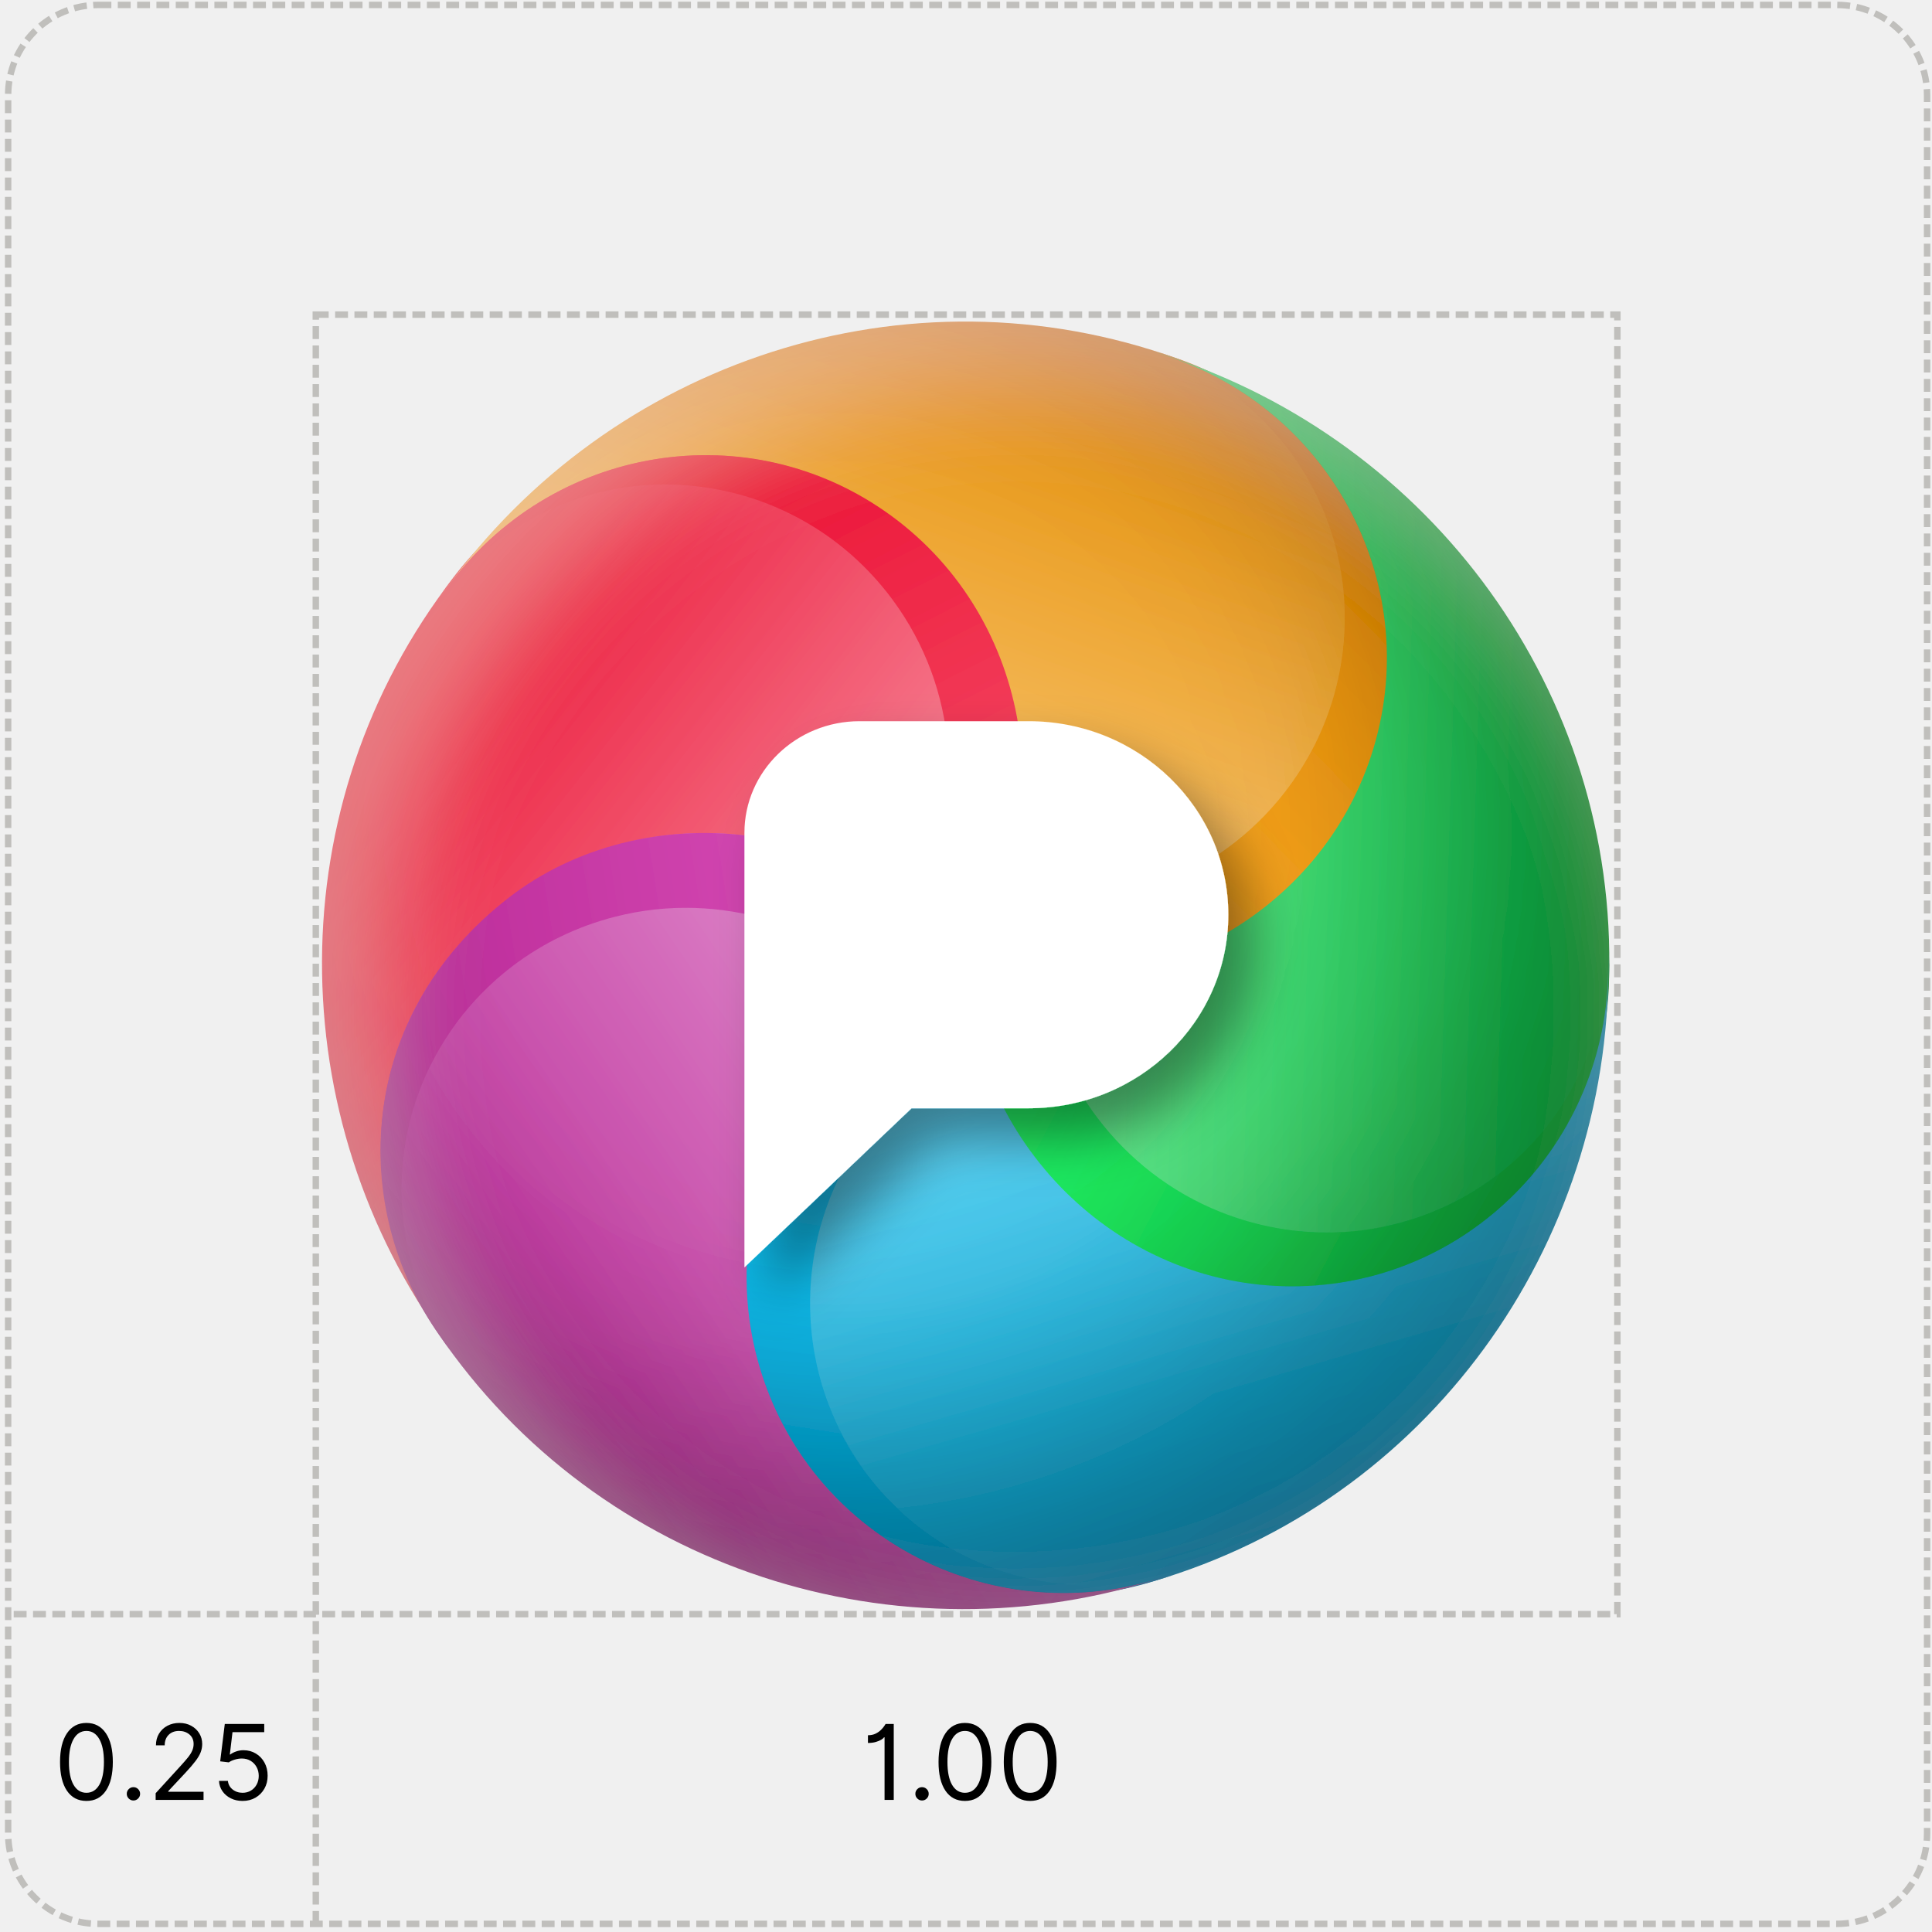
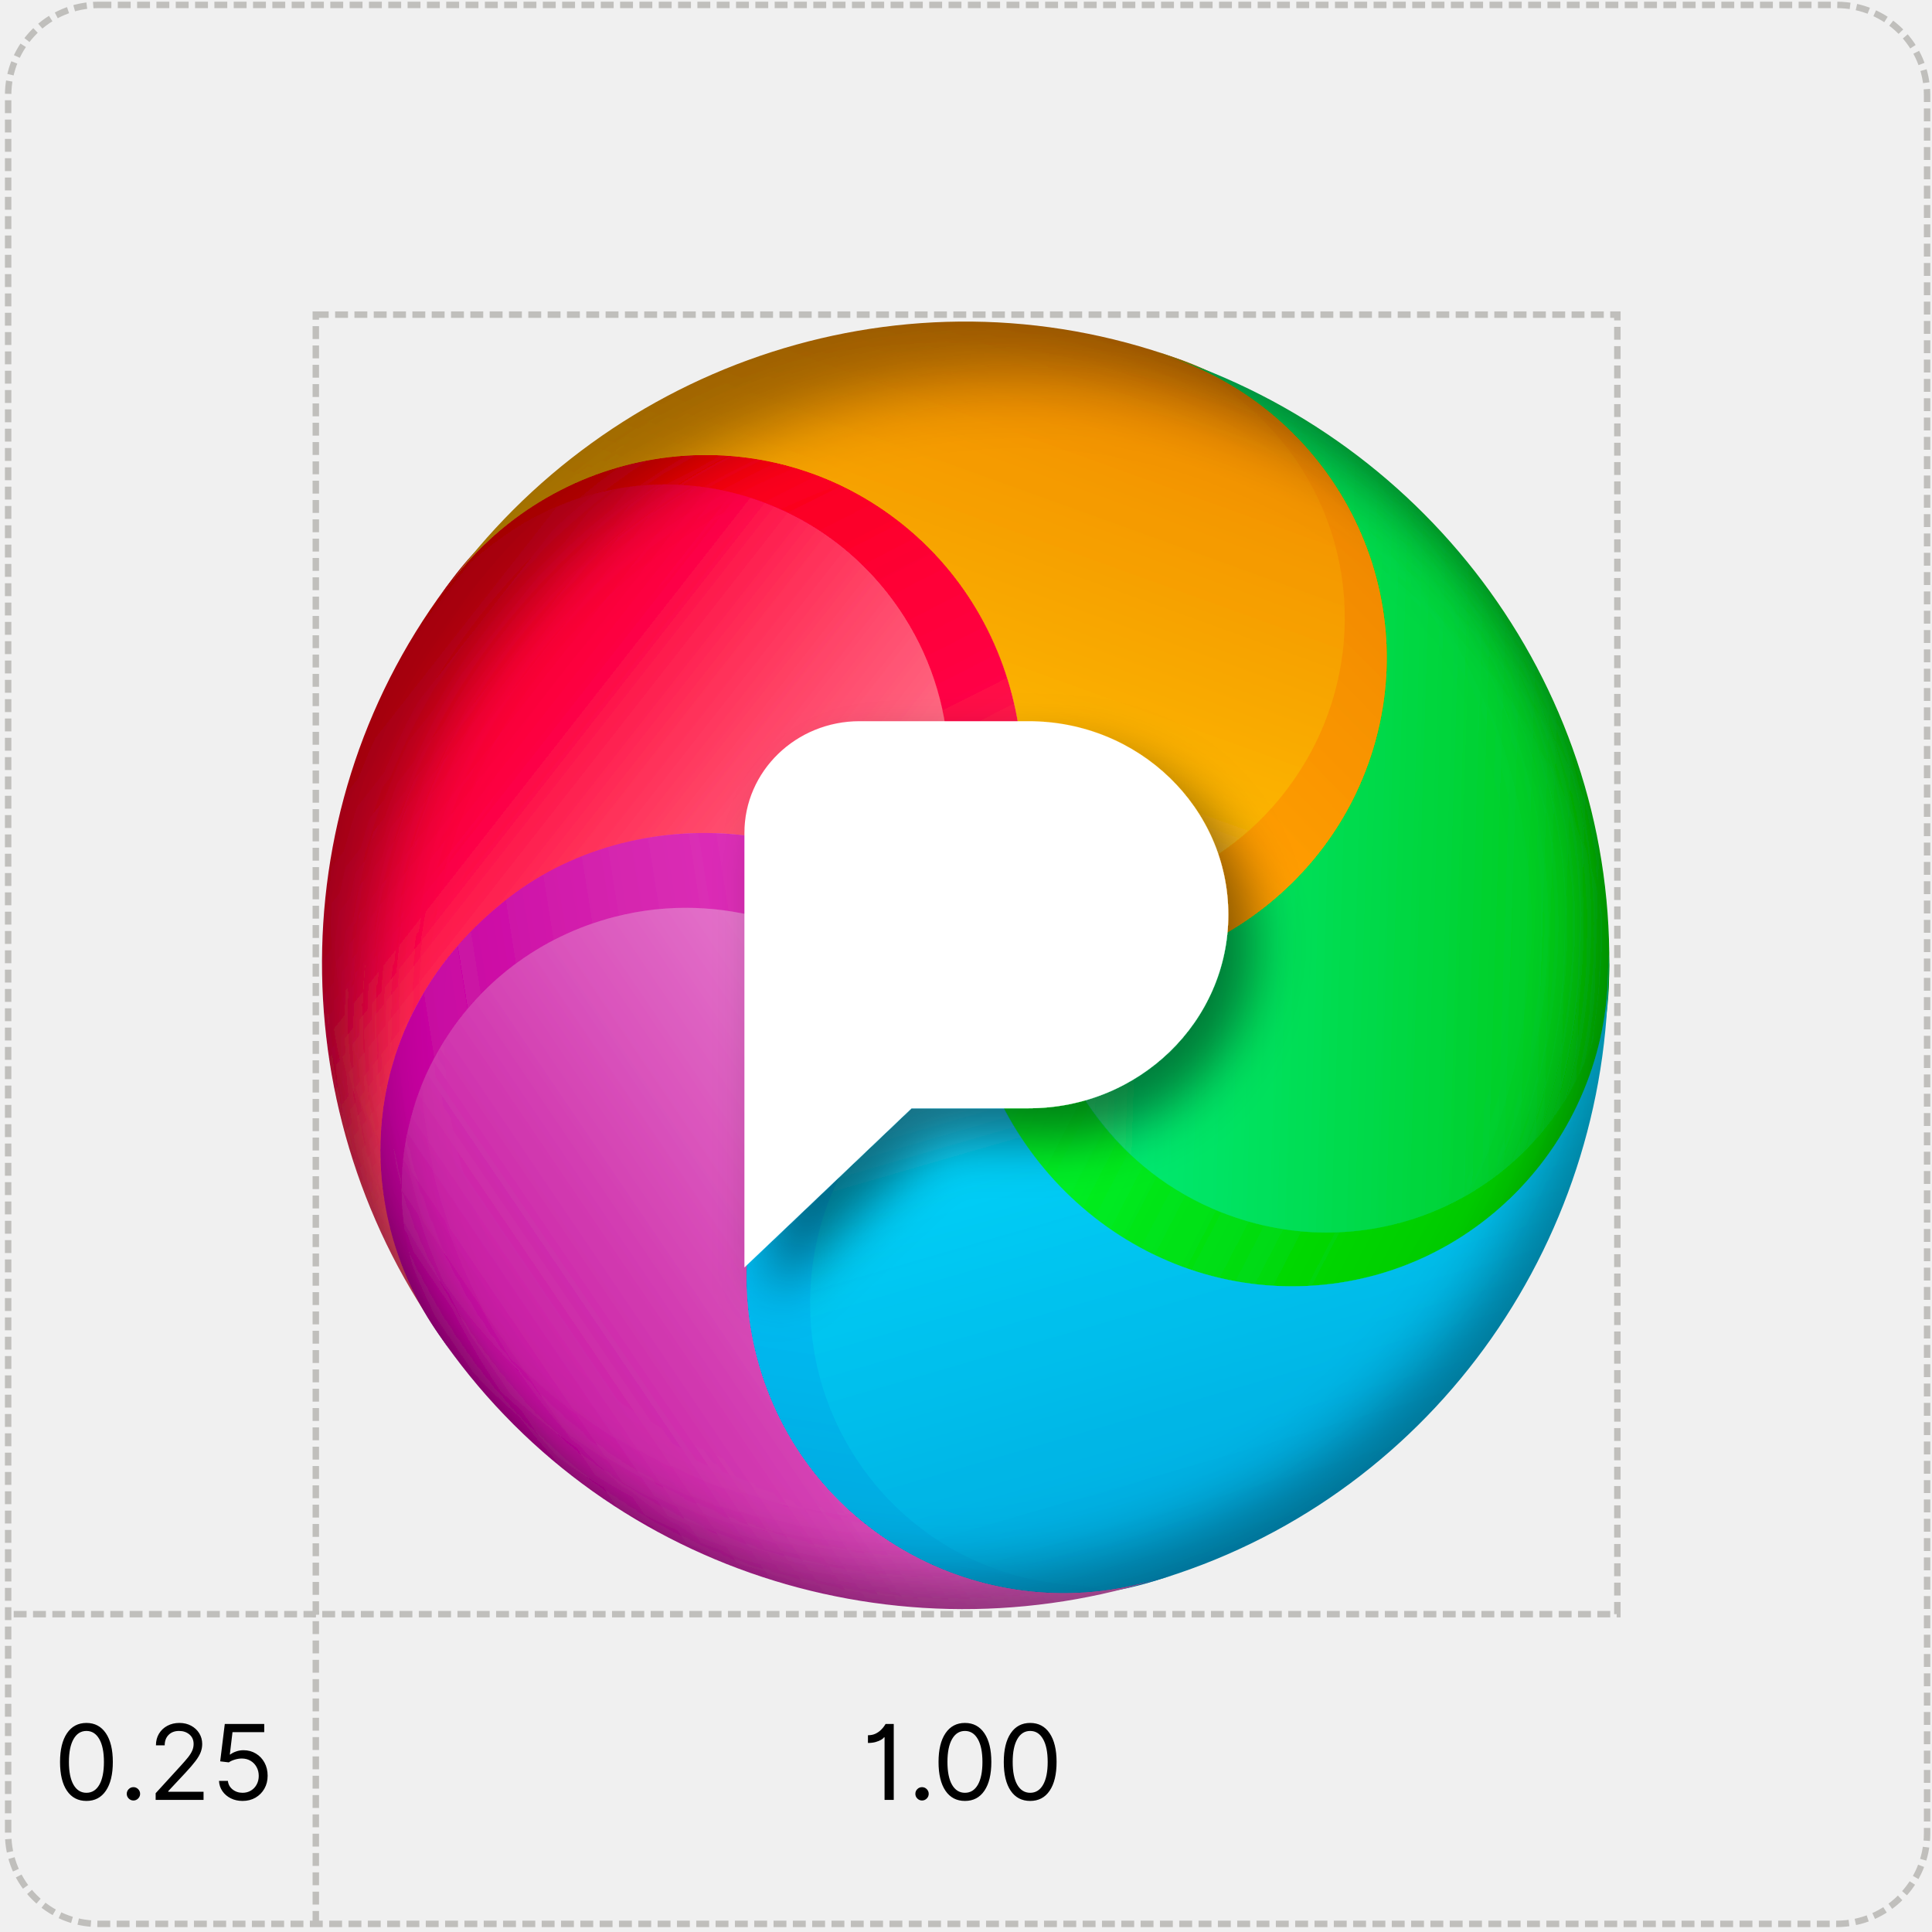
<svg xmlns="http://www.w3.org/2000/svg" xmlns:xlink="http://www.w3.org/1999/xlink" version="1.1" width="300" height="300">
  <defs>
    <path id="drop_shape" d="M 25,25 C 20.778,19.646 13.003,18.371 7.477,22.361 1.952,26.351 0.768,34.096 4.834,39.658 l 0.308,0.421 C -1.489,31.406 -1.815,19.241 4.795,10.326 l 0.118,-0.156 C 9.008,4.727 16.349,3.192 22.245,7.492 27.816,11.555 29.095,19.557 24.999,24.999 Z" />
    <path id="drop_seam" d="M 4.651,10.522 5.052,9.983 C 8.636,5.161 15.79,3.034 22.059,7.313 27.424,10.976 29.394,19.24 24.999,25.003 24.356,24.172 23.694,23.538 22.975,22.942 24.83,19.455 24.872,15.024 22.61,11.454 19.309,6.244 12.487,4.741 7.372,8.098 c -1.093,0.717 -2.054,1.542 -2.803,2.535 z" />
    <path id="center_logo_shape" d="m 22.886,30.523 h 4.545 c 4.281,0 7.752,-3.364 7.752,-7.513 0,-4.149 -3.471,-7.513 -7.752,-7.513 h -6.56 c -2.47,0 -4.472,1.941 -4.472,4.334 v 16.87 z" />
    <linearGradient id="drop_shape_red_gradient" gradientTransform="rotate(45 0.5 0.5)">
      <stop stop-color="#ea0d30" offset="0" />
      <stop stop-color="#fbafbb" offset="1" />
    </linearGradient>
    <linearGradient id="drop_seam_red_gradient" gradientTransform="rotate(60 0.5 0.5)">
      <stop stop-color="#ea0d30" offset="0" />
      <stop stop-color="#f54a65" offset="1" />
    </linearGradient>
    <linearGradient id="drop_shape_yellow_gradient" gradientTransform="rotate(45 0.5 0.5)">
      <stop stop-color="#e58d00" offset="0" />
      <stop stop-color="#ffd899" offset="1" />
    </linearGradient>
    <linearGradient id="drop_seam_yellow_gradient" gradientTransform="rotate(60 0.5 0.5)">
      <stop stop-color="#e58d00" offset="0" />
      <stop stop-color="#ffaf2e" offset="1" />
    </linearGradient>
    <linearGradient id="drop_shape_green_gradient" gradientTransform="rotate(45 0.5 0.5)">
      <stop stop-color="#0bc346" offset="0" />
      <stop stop-color="#89f8ac" offset="1" />
    </linearGradient>
    <linearGradient id="drop_seam_green_gradient" gradientTransform="rotate(60 0.5 0.5)">
      <stop stop-color="#0bc346" offset="0" />
      <stop stop-color="#23f365" offset="1" />
    </linearGradient>
    <linearGradient id="drop_shape_blue_gradient" gradientTransform="rotate(45 0.5 0.5)">
      <stop stop-color="#00a6d4" offset="0" />
      <stop stop-color="#88e5ff" offset="1" />
    </linearGradient>
    <linearGradient id="drop_seam_blue_gradient" gradientTransform="rotate(60 0.5 0.5)">
      <stop stop-color="#00a6d4" offset="0" />
      <stop stop-color="#1dceff" offset="1" />
    </linearGradient>
    <linearGradient id="drop_shape_purple_gradient" gradientTransform="rotate(45 0.5 0.5)">
      <stop stop-color="#b92896" offset="0" />
      <stop stop-color="#eca8dc" offset="1" />
    </linearGradient>
    <linearGradient id="drop_seam_purple_gradient" gradientTransform="rotate(60 0.5 0.5)">
      <stop stop-color="#b92896" offset="0" />
      <stop stop-color="#d94fb8" offset="1" />
    </linearGradient>
    <filter id="outset_shadow" x="-2" y="-2" width="4" height="4">
-       <feFlood flood-color="#0006" />
+       <feFlood flood-color="#0007" />
      <feComposite operator="in" in2="SourceAlpha" in="shadowOffset" />
      <feGaussianBlur stdDeviation="1" />
      <feOffset result="shadowOffset" in="shadowOffset" dx="1" dy="1.2" />
      <feComposite operator="out" in2="SourceGraphic" in="shadowOffset" />
      <feComposite operator="over" in2="shadowOffset" in="SourceGraphic" />
    </filter>
    <filter id="inset_shadow">
-       <feFlood flood-color="#0006" />
+       <feFlood flood-color="#0009" />
      <feComposite operator="out" in2="SourceAlpha" in="shadowOffset" />
-       <feGaussianBlur stdDeviation="5" />
-       <feOffset result="shadowOffset" in="shadowOffset" dx="-5" dy="-5" />
-       <feFlood flood-color="#fff3" />
+       <feGaussianBlur stdDeviation="1.2" />
+       <feOffset result="shadowOffset" in="shadowOffset" dx="2" dy="2.4" />
+       <feFlood flood-color="#0009" />
      <feComposite operator="out" in2="SourceAlpha" in="lightOffset" />
-       <feGaussianBlur stdDeviation="2" />
-       <feOffset result="lightOffset" in="lightOffset" dx="2" dy="2" />
+       <feGaussianBlur stdDeviation="1.2" />
+       <feOffset result="lightOffset" in="lightOffset" dx="-1" dy="-1.4" />
      <feComposite operator="atop" in2="SourceGraphic" in="shadowOffset" />
-       <feComposite operator="atop" in2="result" in="shadowOffset" />
      <feComposite operator="atop" in2="result" in="lightOffset" />
+       <feColorMatrix type="saturate" in="result" values="1.2" />
    </filter>
  </defs>
  <g id="logo" transform="translate(50,50) scale(4)">
    <g id="wheel_filter" filter="url(#inset_shadow)">
      <g id="wheel">
        <g id="drop_red" transform="rotate(0,25,25)">
-           <use id="drop_shape_red" xlink:href="#drop_shape" style="fill:url(#drop_shape_red_gradient)" />
-           <use id="drop_seam_red" xlink:href="#drop_seam" style="fill:url(#drop_seam_red_gradient)" />
+           <use id="drop_shape_red" xlink:href="#drop_shape" fill="url(#drop_shape_red_gradient)" />
+           <use id="drop_seam_red" xlink:href="#drop_seam" fill="url(#drop_seam_red_gradient)" />
        </g>
        <g id="drop_yellow" transform="rotate(72,25,25)">
-           <use id="drop_shape_yellow" xlink:href="#drop_shape" style="fill:url(#drop_shape_yellow_gradient)" />
-           <use id="drop_seam_yellow" xlink:href="#drop_seam" style="fill:url(#drop_seam_yellow_gradient)" />
+           <use id="drop_shape_yellow" xlink:href="#drop_shape" fill="url(#drop_shape_yellow_gradient)" />
+           <use id="drop_seam_yellow" xlink:href="#drop_seam" fill="url(#drop_seam_yellow_gradient)" />
        </g>
        <g id="drop_green" transform="rotate(144,25,25)">
-           <use id="drop_shape_green" xlink:href="#drop_shape" style="fill:url(#drop_shape_green_gradient)" />
-           <use id="drop_seam_green" xlink:href="#drop_seam" style="fill:url(#drop_seam_green_gradient)" />
+           <use id="drop_shape_green" xlink:href="#drop_shape" fill="url(#drop_shape_green_gradient)" />
+           <use id="drop_seam_green" xlink:href="#drop_seam" fill="url(#drop_seam_green_gradient)" />
        </g>
        <g id="drop_blue" transform="rotate(216,25,25)">
-           <use id="drop_shape_blue" xlink:href="#drop_shape" style="fill:url(#drop_shape_blue_gradient)" />
-           <use id="drop_seam_blue" xlink:href="#drop_seam" style="fill:url(#drop_seam_blue_gradient)" />
+           <use id="drop_shape_blue" xlink:href="#drop_shape" fill="url(#drop_shape_blue_gradient)" />
+           <use id="drop_seam_blue" xlink:href="#drop_seam" fill="url(#drop_seam_blue_gradient)" />
        </g>
        <g id="drop_purple" transform="rotate(288,25,25)">
-           <use id="drop_shape_purple" xlink:href="#drop_shape" style="fill:url(#drop_shape_purple_gradient)" />
-           <use id="drop_seam_purple" xlink:href="#drop_seam" style="fill:url(#drop_seam_purple_gradient)" />
+           <use id="drop_shape_purple" xlink:href="#drop_shape" fill="url(#drop_shape_purple_gradient)" />
+           <use id="drop_seam_purple" xlink:href="#drop_seam" fill="url(#drop_seam_purple_gradient)" />
        </g>
      </g>
    </g>
    <g id="center_logo">
      <use id="center_logo_use" xlink:href="#center_logo_shape" style="fill:#ffffff;filter:url(#outset_shadow)" />
    </g>
  </g>
  <rect ry="14.027" style="opacity:1;fill:none;fill-opacity:1;fill-rule:evenodd;stroke:#c0bfbc;stroke-width:1;stroke-linecap:butt;stroke-linejoin:miter;stroke-miterlimit:4;stroke-dasharray:2, 1;stroke-dashoffset:0;stroke-opacity:1;paint-order:normal" id="rect968" width="297.974" height="297.974" x="1.263" y="0.763" />
  <rect ry="0" style="opacity:1;fill:none;fill-opacity:1;fill-rule:evenodd;stroke:#c0bfbc;stroke-width:1;stroke-linecap:butt;stroke-linejoin:miter;stroke-miterlimit:4;stroke-dasharray:2, 1;stroke-dashoffset:0;stroke-opacity:1;paint-order:normal" id="rect968-3" width="202.105" height="201.789" x="49.038" y="48.857" />
  <path style="opacity:1;fill:none;fill-opacity:1;fill-rule:evenodd;stroke:#c0bfbc;stroke-width:1;stroke-linecap:butt;stroke-linejoin:miter;stroke-miterlimit:4;stroke-dasharray:2, 1;stroke-dashoffset:0;stroke-opacity:1;paint-order:normal" d="m 49.038,298.737 0,-48.091 -47.775,0" id="rect906" />
  <path style="font-style:normal;font-weight:normal;font-size:162.09px;line-height:1.25;font-family:sans-serif;letter-spacing:0px;word-spacing:0px;fill:#000000;fill-opacity:1;stroke:none;stroke-width:4.052;" d="M 13.42 267.537 C 12.131 267.537 11.126 268.07 10.404 269.133 C 9.683 270.196 9.322 271.683 9.322 273.594 C 9.322 275.52 9.679 277.009 10.393 278.064 C 11.11 279.12 12.119 279.648 13.42 279.648 C 14.721 279.648 15.728 279.12 16.441 278.064 C 17.159 277.009 17.52 275.52 17.52 273.594 C 17.52 271.683 17.159 270.196 16.438 269.133 C 15.716 268.07 14.709 267.537 13.42 267.537 z M 27.854 267.537 C 27.167 267.537 26.547 267.683 25.994 267.975 C 25.445 268.266 25.012 268.673 24.693 269.195 C 24.375 269.717 24.215 270.323 24.215 271.014 L 25.574 271.014 C 25.574 270.342 25.775 269.803 26.178 269.396 C 26.581 268.986 27.124 268.781 27.807 268.781 C 28.447 268.781 28.984 268.964 29.414 269.328 C 29.848 269.693 30.064 270.185 30.064 270.807 C 30.064 271.167 29.992 271.514 29.846 271.844 C 29.704 272.17 29.485 272.518 29.189 272.891 C 28.894 273.259 28.517 273.693 28.061 274.191 L 24.17 278.451 L 24.17 279.486 L 31.607 279.486 L 31.607 278.221 L 26.127 278.221 L 26.127 278.129 L 28.775 275.297 C 29.451 274.572 29.978 273.958 30.357 273.455 C 30.741 272.949 31.011 272.489 31.164 272.078 C 31.321 271.664 31.398 271.24 31.398 270.807 C 31.398 270.2 31.248 269.649 30.945 269.154 C 30.642 268.659 30.223 268.266 29.689 267.975 C 29.156 267.683 28.544 267.537 27.854 267.537 z M 149.836 267.537 C 148.547 267.537 147.54 268.07 146.818 269.133 C 146.097 270.196 145.736 271.683 145.736 273.594 C 145.736 275.52 146.095 277.009 146.809 278.064 C 147.526 279.12 148.535 279.648 149.836 279.648 C 151.137 279.648 152.144 279.12 152.857 278.064 C 153.575 277.009 153.934 275.52 153.934 273.594 C 153.934 271.683 153.573 270.196 152.852 269.133 C 152.13 268.07 151.125 267.537 149.836 267.537 z M 159.967 267.537 C 158.677 267.537 157.671 268.07 156.949 269.133 C 156.228 270.196 155.867 271.683 155.867 273.594 C 155.867 275.52 156.224 277.009 156.938 278.064 C 157.655 279.12 158.666 279.648 159.967 279.648 C 161.268 279.648 162.275 279.12 162.988 278.064 C 163.706 277.009 164.064 275.52 164.064 273.594 C 164.064 271.683 163.704 270.196 162.982 269.133 C 162.261 268.07 161.256 267.537 159.967 267.537 z M 34.904 267.699 L 34.191 273.5 L 35.527 273.662 C 35.773 273.486 36.085 273.342 36.465 273.23 C 36.845 273.115 37.215 273.059 37.576 273.062 C 38.079 273.066 38.525 273.186 38.916 273.42 C 39.307 273.654 39.615 273.974 39.838 274.381 C 40.064 274.784 40.178 275.244 40.178 275.758 C 40.178 276.261 40.068 276.71 39.85 277.109 C 39.635 277.505 39.337 277.817 38.957 278.043 C 38.581 278.269 38.151 278.383 37.668 278.383 C 37.066 278.383 36.547 278.209 36.113 277.863 C 35.683 277.514 35.442 277.072 35.389 276.539 L 34.006 276.539 C 34.037 277.138 34.217 277.672 34.543 278.141 C 34.869 278.609 35.303 278.977 35.844 279.246 C 36.385 279.515 36.993 279.648 37.668 279.648 C 38.416 279.648 39.083 279.48 39.67 279.143 C 40.257 278.801 40.719 278.335 41.053 277.748 C 41.39 277.157 41.559 276.486 41.559 275.734 C 41.559 274.971 41.396 274.292 41.07 273.697 C 40.748 273.102 40.302 272.634 39.734 272.293 C 39.17 271.948 38.528 271.773 37.807 271.773 C 37.411 271.773 37.031 271.838 36.666 271.965 C 36.301 272.091 35.998 272.25 35.756 272.441 L 35.688 272.441 L 36.102 268.965 L 41.029 268.965 L 41.029 267.699 L 34.904 267.699 z M 137.514 267.699 C 137.494 267.73 137.426 267.835 137.307 268.016 C 137.192 268.196 137.021 268.397 136.795 268.619 C 136.572 268.842 136.295 269.036 135.961 269.201 C 135.627 269.366 135.232 269.449 134.775 269.449 L 134.775 270.646 C 135.228 270.646 135.631 270.596 135.984 270.496 C 136.337 270.392 136.625 270.273 136.848 270.139 C 137.07 270.001 137.208 269.879 137.262 269.771 L 137.354 269.771 L 137.354 279.486 L 138.781 279.486 L 138.781 267.699 L 137.514 267.699 z M 13.42 268.781 C 14.272 268.781 14.938 269.201 15.418 270.041 C 15.898 270.878 16.137 272.063 16.137 273.594 C 16.137 275.129 15.9 276.31 15.424 277.139 C 14.948 277.968 14.279 278.383 13.42 278.383 C 12.564 278.383 11.898 277.968 11.418 277.139 C 10.942 276.31 10.703 275.129 10.703 273.594 C 10.703 272.063 10.944 270.878 11.424 270.041 C 11.903 269.201 12.568 268.781 13.42 268.781 z M 149.836 268.781 C 150.688 268.781 151.352 269.201 151.832 270.041 C 152.312 270.878 152.553 272.063 152.553 273.594 C 152.553 275.129 152.314 276.31 151.838 277.139 C 151.362 277.968 150.696 278.383 149.836 278.383 C 148.98 278.383 148.312 277.968 147.832 277.139 C 147.356 276.31 147.119 275.129 147.119 273.594 C 147.119 272.063 147.358 270.878 147.838 270.041 C 148.318 269.201 148.984 268.781 149.836 268.781 z M 159.967 268.781 C 160.819 268.781 161.483 269.201 161.963 270.041 C 162.443 270.878 162.684 272.063 162.684 273.594 C 162.684 275.129 162.445 276.31 161.969 277.139 C 161.493 277.968 160.826 278.383 159.967 278.383 C 159.111 278.383 158.443 277.968 157.963 277.139 C 157.487 276.31 157.25 275.129 157.25 273.594 C 157.25 272.063 157.489 270.878 157.969 270.041 C 158.448 269.201 159.115 268.781 159.967 268.781 z M 20.719 277.508 C 20.435 277.508 20.192 277.609 19.988 277.812 C 19.785 278.016 19.684 278.259 19.684 278.543 C 19.684 278.827 19.785 279.07 19.988 279.273 C 20.192 279.477 20.435 279.58 20.719 279.58 C 21.003 279.58 21.246 279.477 21.449 279.273 C 21.653 279.07 21.756 278.827 21.756 278.543 C 21.756 278.259 21.653 278.016 21.449 277.812 C 21.246 277.609 21.003 277.508 20.719 277.508 z M 143.172 277.508 C 142.888 277.508 142.645 277.609 142.441 277.812 C 142.238 278.016 142.137 278.259 142.137 278.543 C 142.137 278.827 142.238 279.07 142.441 279.273 C 142.645 279.477 142.888 279.58 143.172 279.58 C 143.456 279.58 143.701 279.477 143.904 279.273 C 144.108 279.07 144.209 278.827 144.209 278.543 C 144.209 278.259 144.108 278.016 143.904 277.812 C 143.701 277.609 143.456 277.508 143.172 277.508 z " id="text912" />
</svg>
